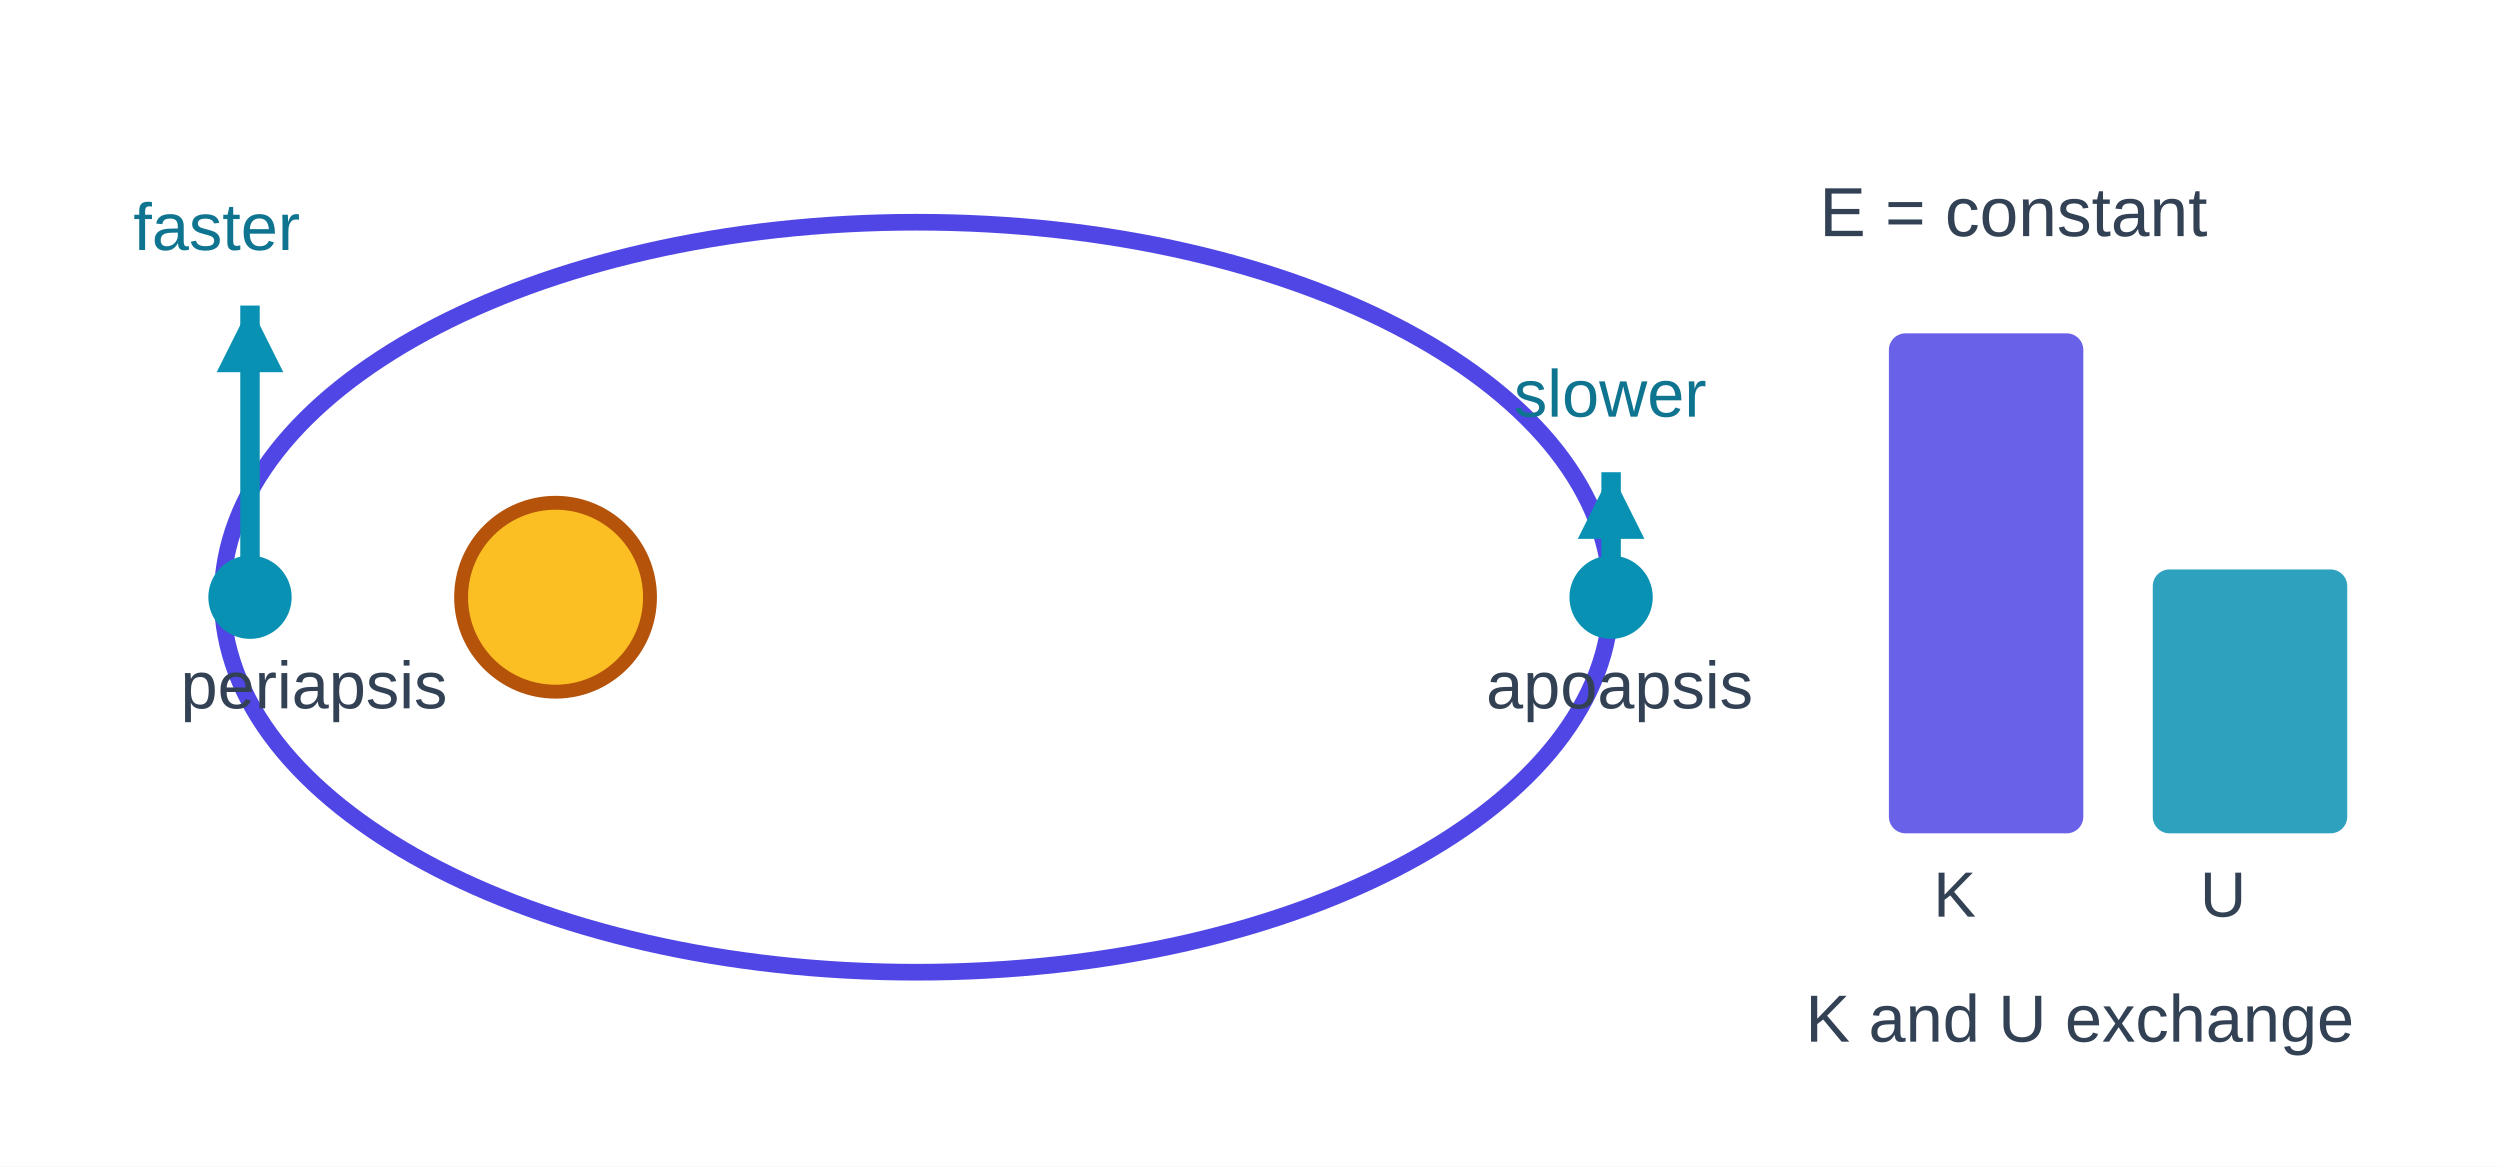
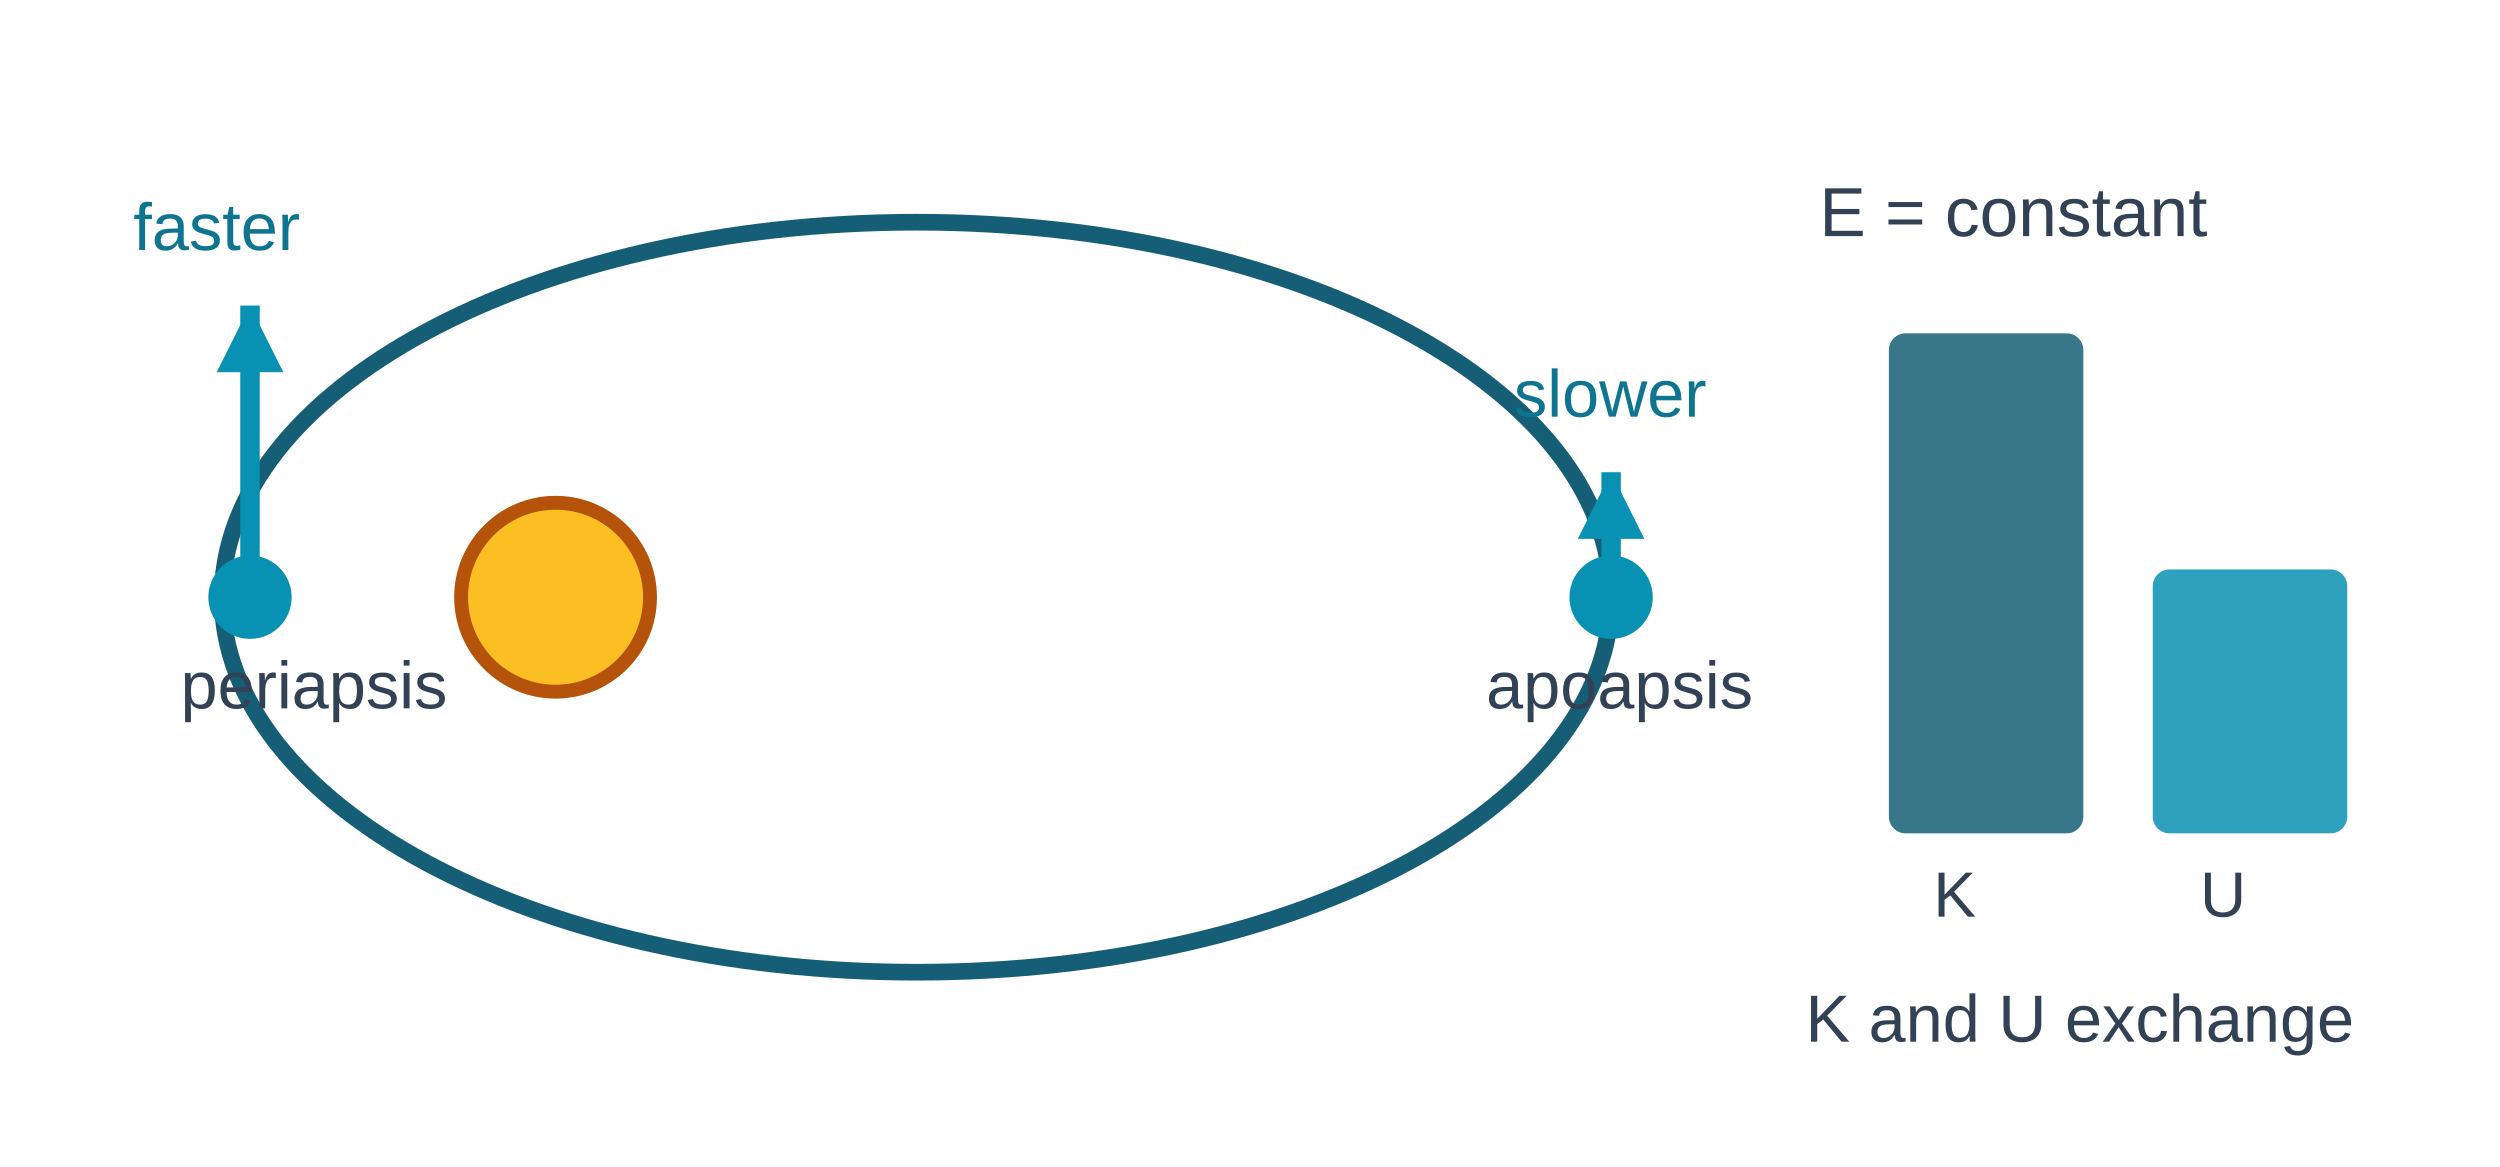
<svg xmlns="http://www.w3.org/2000/svg" viewBox="0 0 900 420" role="img" aria-labelledby="title desc">
  <rect width="900" height="420" fill="#ffffff" />
-   <ellipse cx="330" cy="215" rx="250" ry="135" fill="none" stroke="#4f46e5" stroke-width="6" />
+   <ellipse cx="330" cy="215" rx="250" ry="135" fill="none" stroke="#155E75" stroke-width="6" />
  <circle cx="200" cy="215" r="34" fill="#fbbf24" stroke="#b45309" stroke-width="5" />
  <circle cx="90" cy="215" r="15" fill="#0891b2" />
  <circle cx="580" cy="215" r="15" fill="#0891b2" />
  <line x1="90" y1="215" x2="90" y2="110" stroke="#0891b2" stroke-width="7" />
  <path d="M90 110 l-12 24 h24 z" fill="#0891b2" />
  <line x1="580" y1="215" x2="580" y2="170" stroke="#0891b2" stroke-width="7" />
  <path d="M580 170 l-12 24 h24 z" fill="#0891b2" />
  <g font-family="Arial, sans-serif" fill="#334155">
    <text x="65" y="255" font-size="24">periapsis</text>
    <text x="535" y="255" font-size="24">apoapsis</text>
    <text x="48" y="90" font-size="24" fill="#0e7490">faster</text>
    <text x="545" y="150" font-size="24" fill="#0e7490">slower</text>
    <text x="655" y="85" font-size="25">E = constant</text>
-     <rect x="680" y="120" width="70" height="180" rx="6" fill="#4f46e5" opacity=".85" />
+     <rect x="680" y="120" width="70" height="180" rx="6" fill="#155E75" opacity=".85" />
    <rect x="775" y="205" width="70" height="95" rx="6" fill="#0891b2" opacity=".85" />
    <text x="696" y="330" font-size="23">K</text>
    <text x="792" y="330" font-size="23">U</text>
    <text x="650" y="375" font-size="24">K and U exchange</text>
  </g>
</svg>
